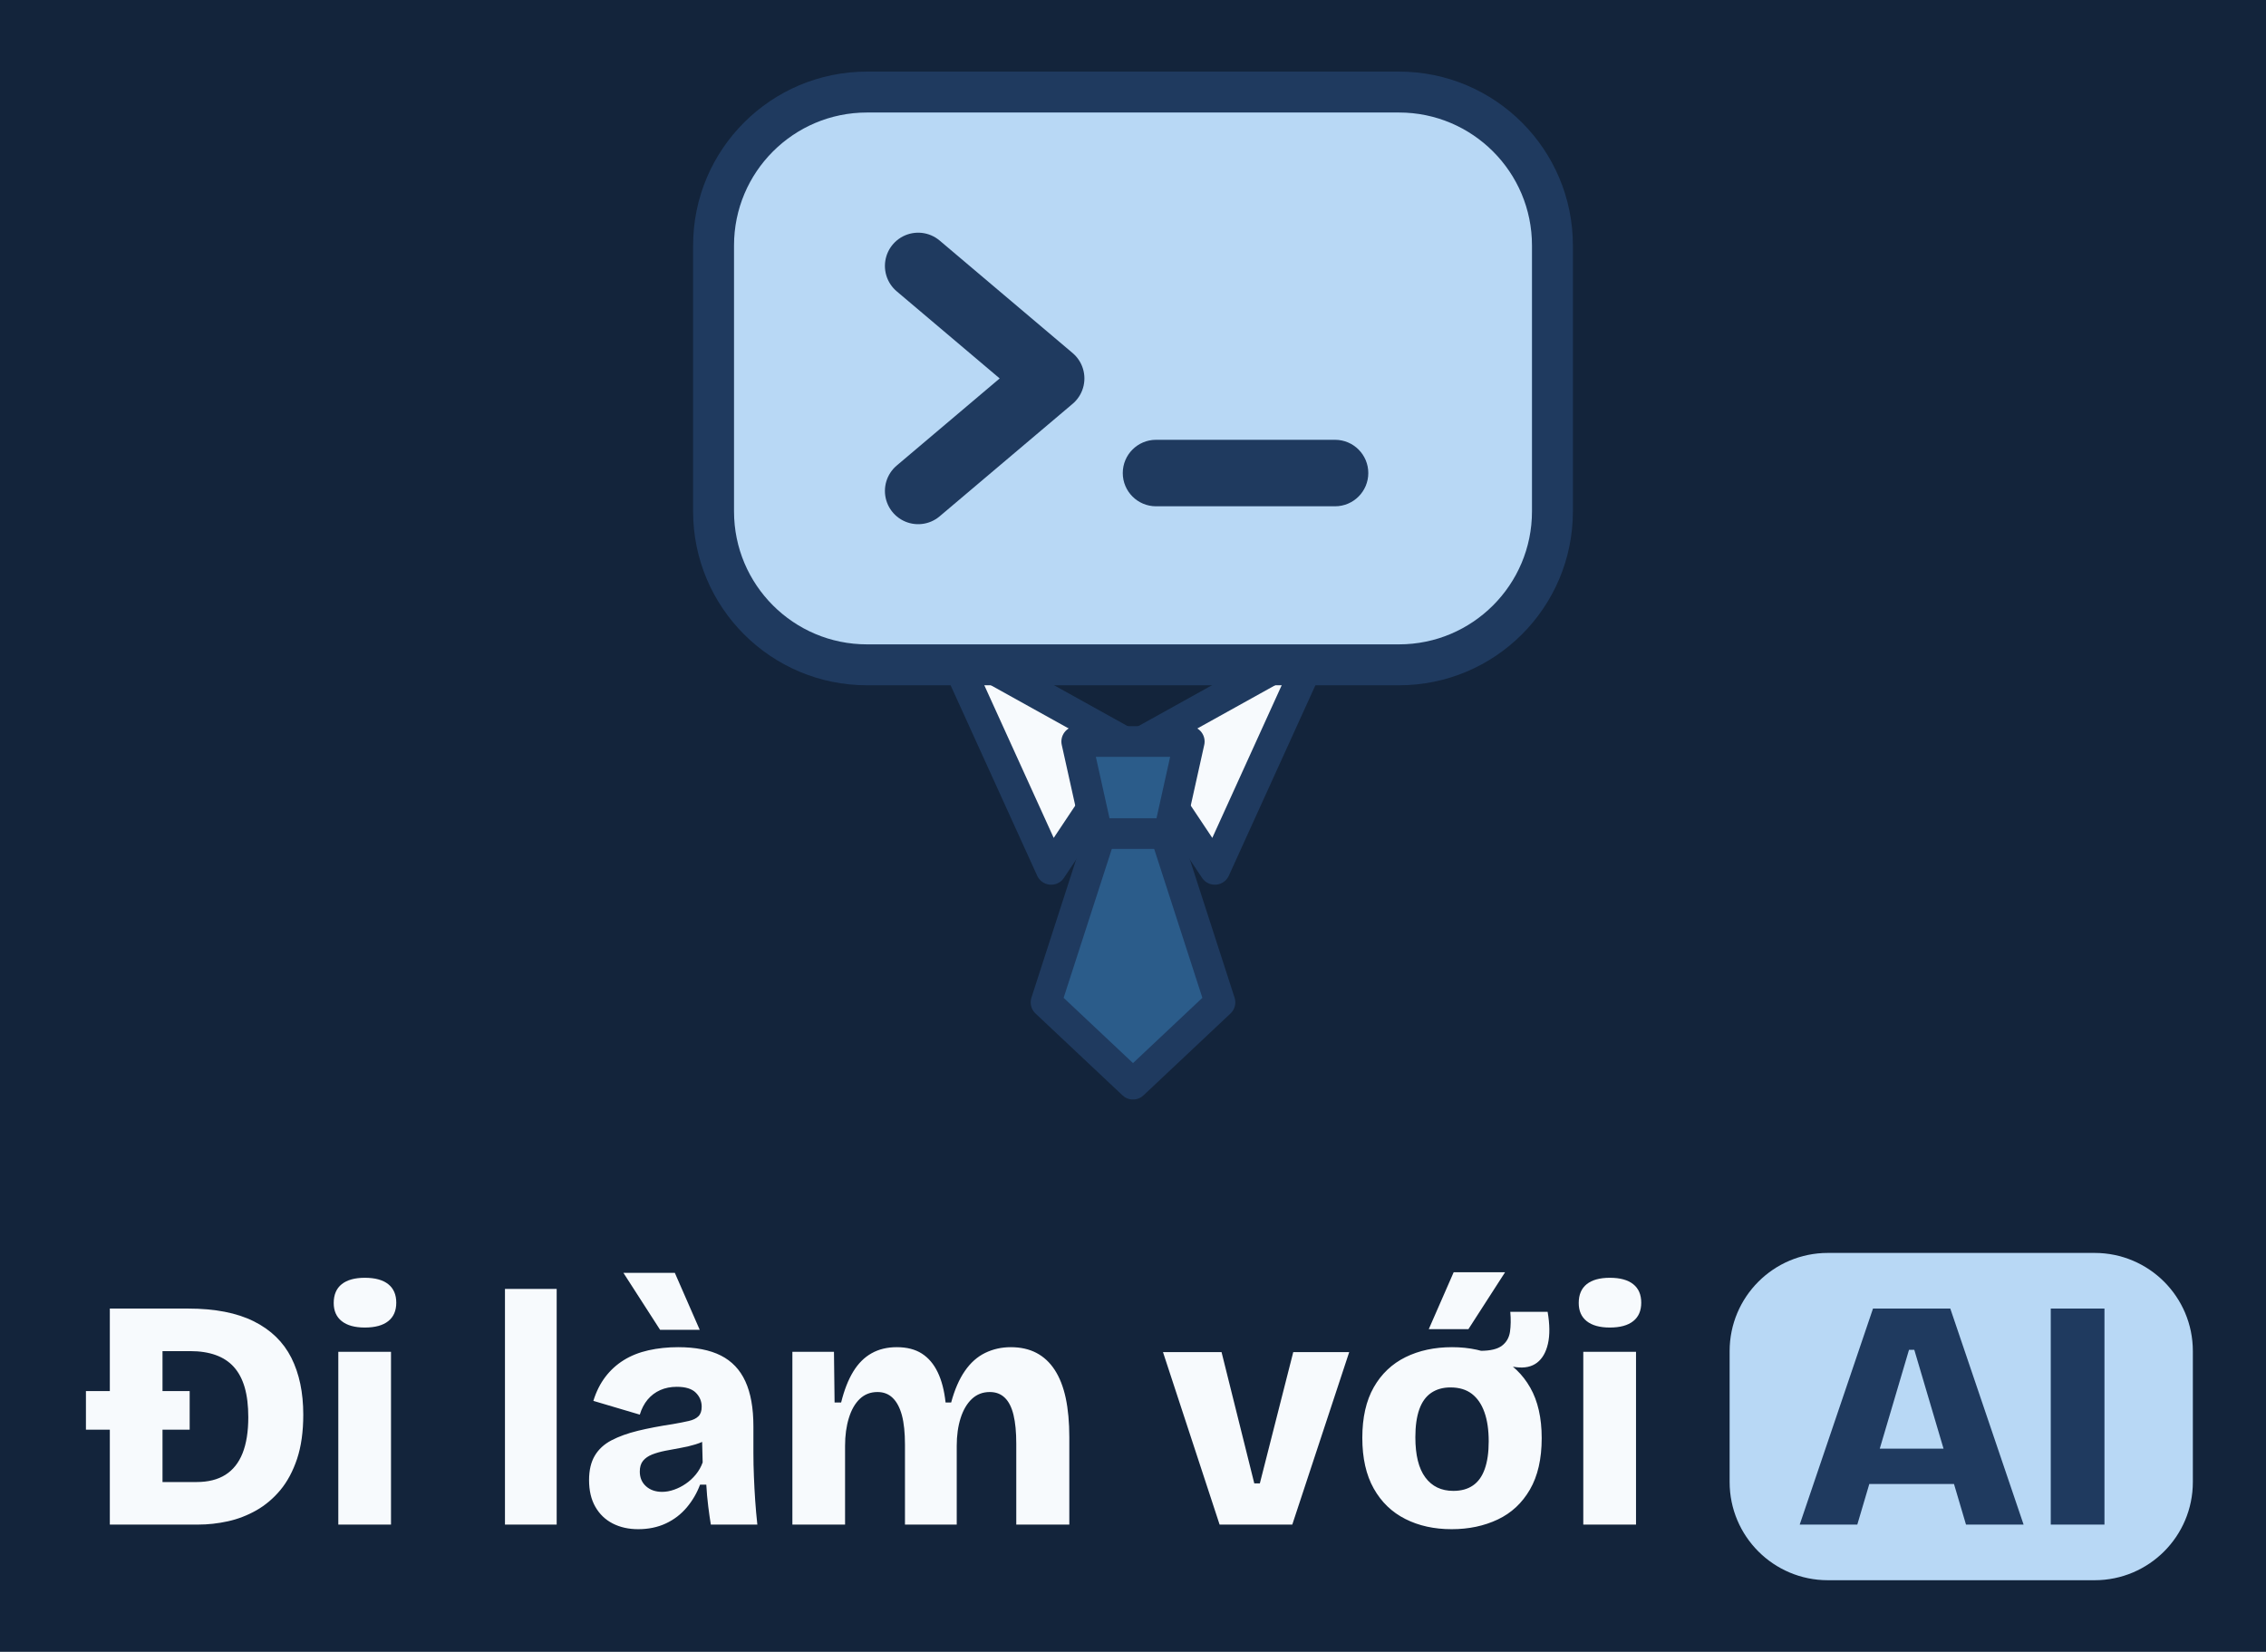
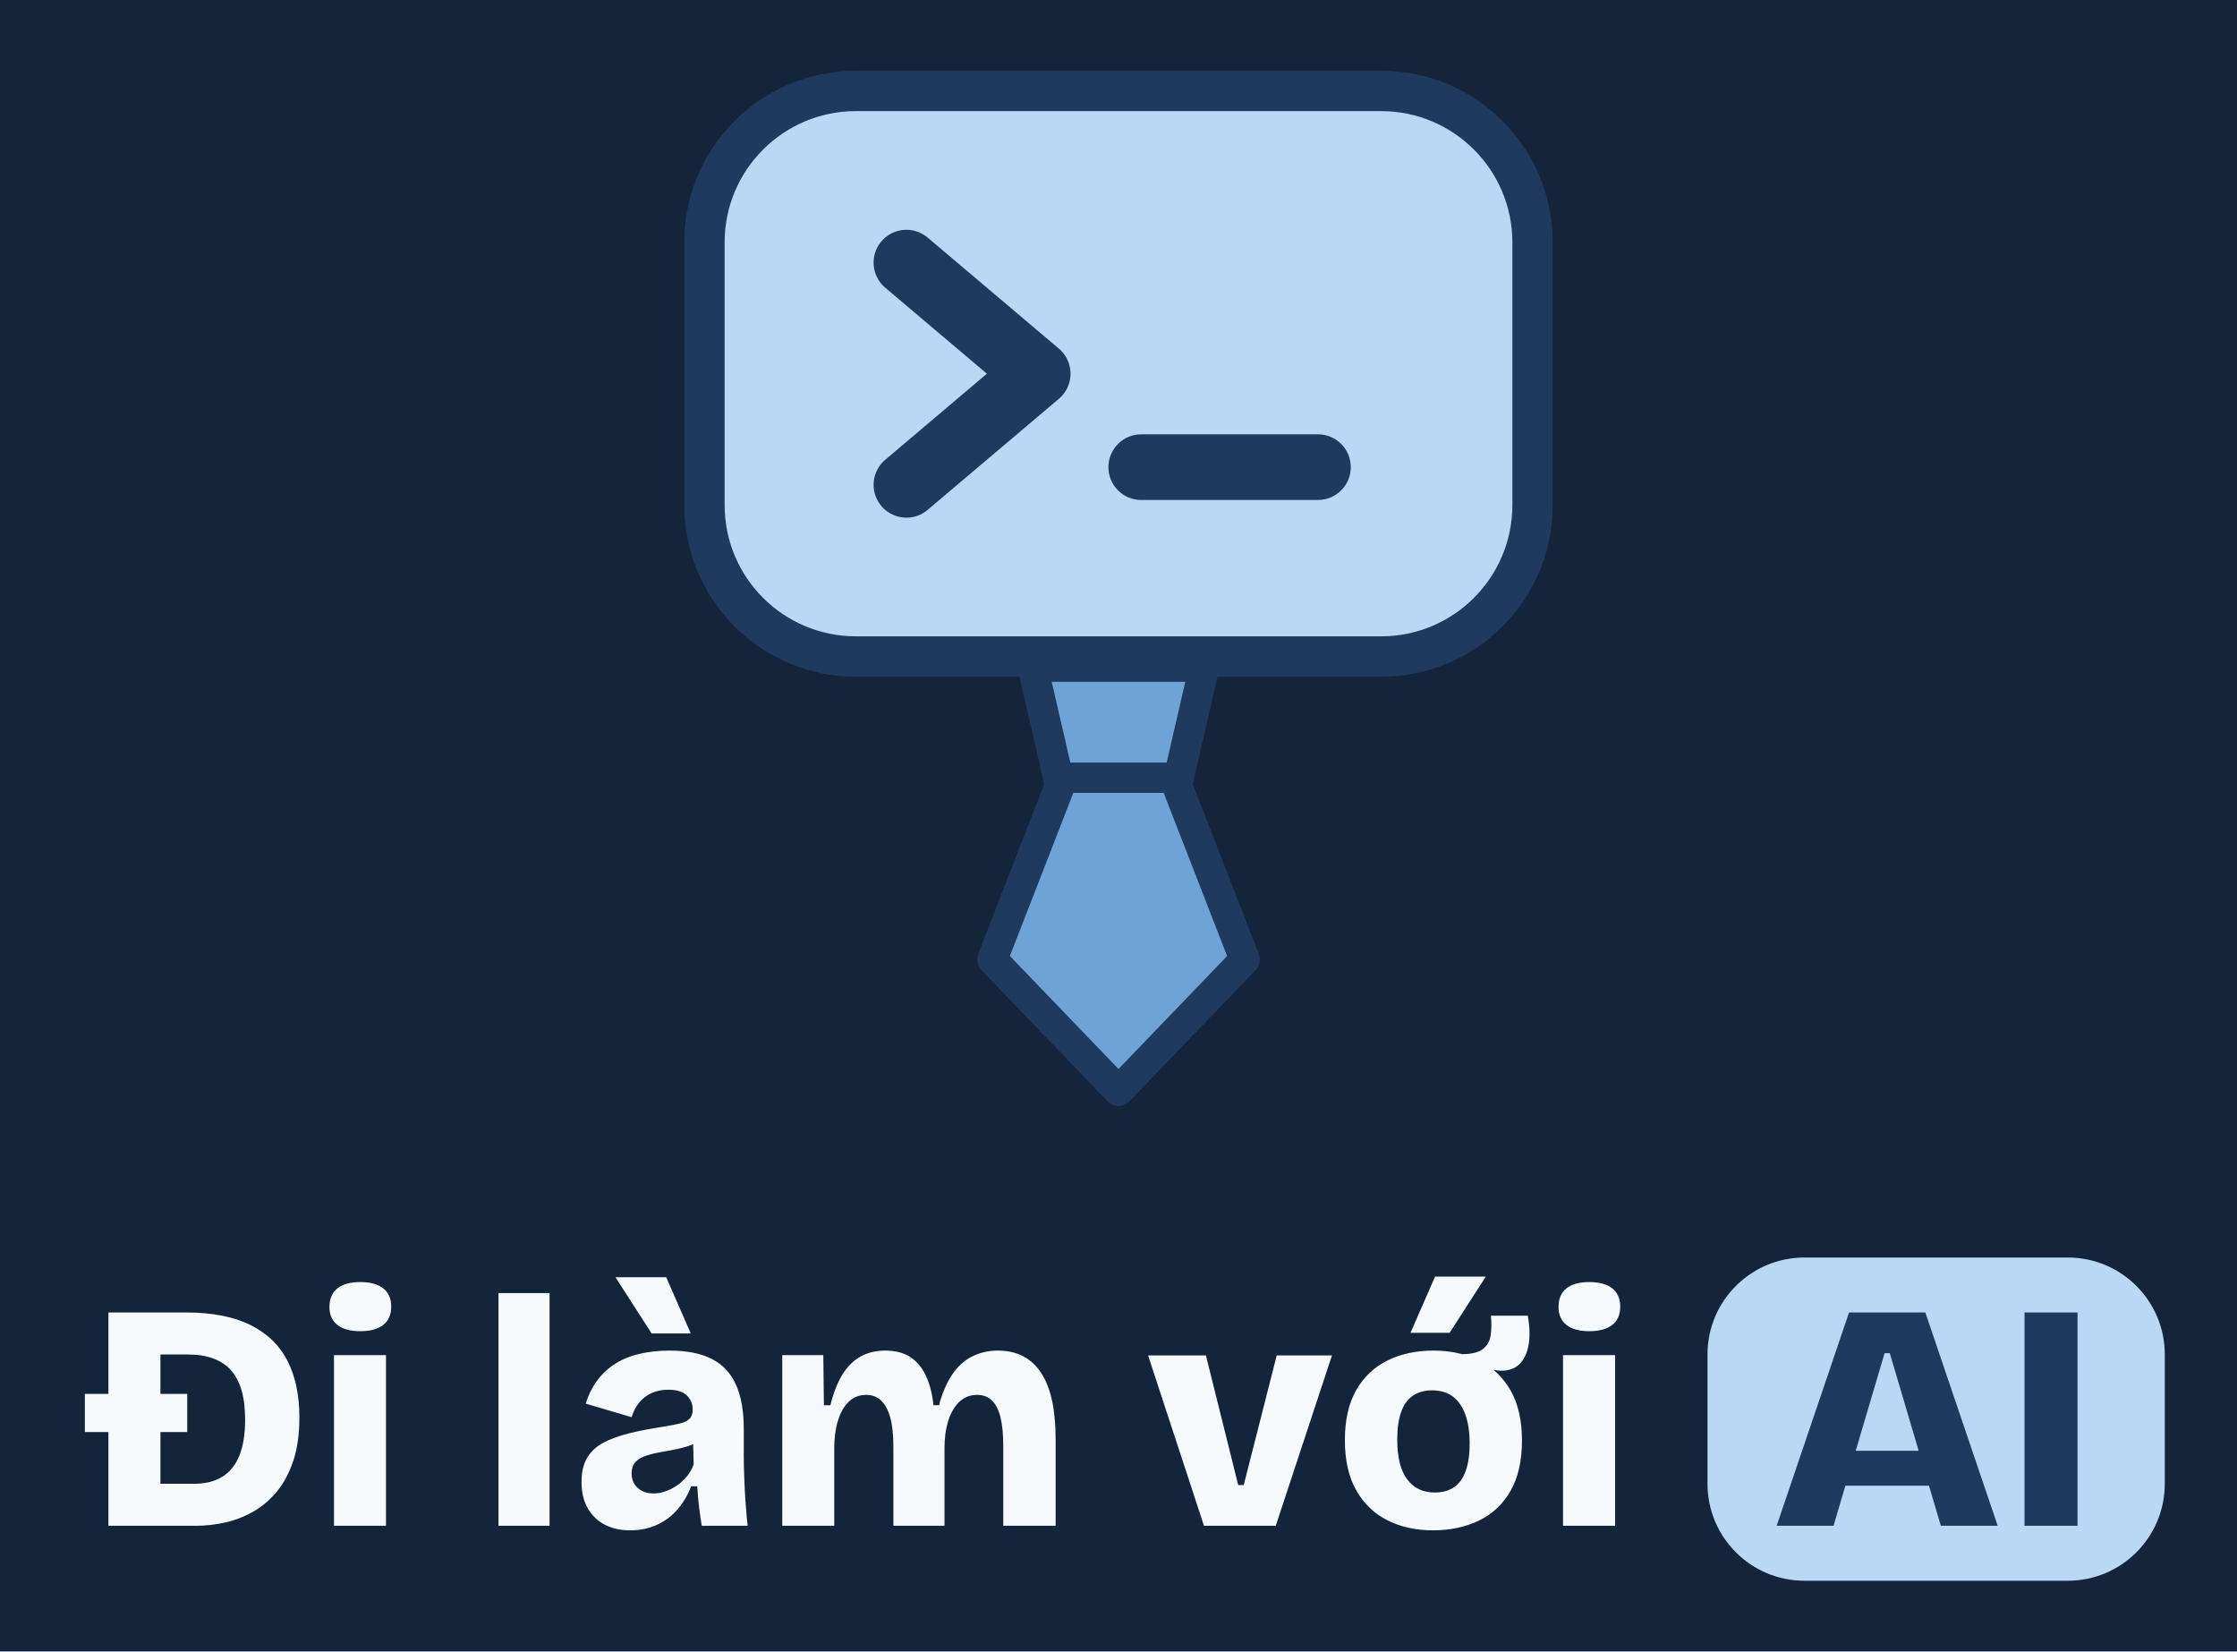
- <svg xmlns="http://www.w3.org/2000/svg" viewBox="0 0 443 323" width="443" height="323">
-   <rect width="443" height="323" fill="#13243B" />
+ <svg xmlns="http://www.w3.org/2000/svg" viewBox="0 0 443 327" width="443" height="327">
+   <rect width="443" height="327" fill="#13243B" />
  <g transform="translate(0 0)">
    <g transform="translate(121.5 0)">
      <g>
-         <path d="M64 126 L100 146 L84 170 Z" fill="#F7FAFD" stroke="#1F3A5F" stroke-width="6" stroke-linejoin="round" />
-         <path d="M136 126 L100 146 L116 170 Z" fill="#F7FAFD" stroke="#1F3A5F" stroke-width="6" stroke-linejoin="round" />
-         <path d="M94 162 L106 162 L117 196 L100 212 L83 196 Z" fill="#2B5C8A" stroke="#1F3A5F" stroke-width="6" stroke-linejoin="round" />
-         <path d="M89 145 L111 145 L107 163 L93 163 Z" fill="#2B5C8A" stroke="#1F3A5F" stroke-width="6" stroke-linejoin="round" />
+         <path d="M83 132 L117 132 L111 158 L89 158 Z" fill="#6FA3D6" stroke="#1F3A5F" stroke-width="6" stroke-linejoin="round" />
+         <path d="M89 154 L111 154 L125 190 L100 216 L75 190 Z" fill="#6FA3D6" stroke="#1F3A5F" stroke-width="6" stroke-linejoin="round" />
        <rect x="18" y="18" width="164" height="112" rx="30" fill="#B8D8F5" stroke="#1F3A5F" stroke-width="8" />
        <path d="M58 52 L84 74 L58 96" fill="none" stroke="#1F3A5F" stroke-width="13" stroke-linecap="round" stroke-linejoin="round" />
        <rect x="98" y="86" width="48" height="13" rx="6.5" fill="#1F3A5F" />
      </g>
    </g>
-     <path d="M16.80 279.56L16.80 272.01L37.08 272.01L37.08 279.56L16.80 279.56ZM38.75 298.12L26.27 298.12L26.27 289.80L38.43 289.80Q41.82 289.80 44.06 288.39Q46.30 286.98 47.42 284.17Q48.54 281.35 48.54 277.13L48.54 277.13Q48.54 273.74 47.84 271.30Q47.13 268.87 45.72 267.30Q44.32 265.74 42.17 264.97Q40.03 264.20 37.15 264.20L37.15 264.20L26.27 264.20L26.27 255.88L36.76 255.88Q44.64 255.88 49.63 258.38Q54.62 260.87 56.96 265.51Q59.29 270.15 59.29 276.62L59.29 276.62Q59.29 281.61 58.08 285.26Q56.86 288.90 54.81 291.37Q52.76 293.83 50.11 295.34Q47.45 296.84 44.54 297.48Q41.63 298.12 38.75 298.12L38.75 298.12ZM31.77 298.12L21.47 298.12L21.47 255.88L31.77 255.88L31.77 298.12ZM76.44 298.12L66.14 298.12L66.14 264.33L76.44 264.33L76.44 298.12ZM71.32 259.59L71.32 259.59Q68.38 259.59 66.81 258.34Q65.24 257.10 65.24 254.79L65.24 254.79Q65.24 252.36 66.81 251.11Q68.38 249.86 71.32 249.86L71.32 249.86Q74.33 249.86 75.90 251.11Q77.47 252.36 77.47 254.73L77.47 254.73Q77.47 257.10 75.90 258.34Q74.33 259.59 71.32 259.59ZM108.83 298.12L98.72 298.12L98.72 252.04L108.83 252.04L108.83 298.12ZM124.76 299.02L124.76 299.02Q121.95 299.02 119.77 297.90Q117.60 296.78 116.38 294.63Q115.16 292.49 115.16 289.42L115.16 289.42Q115.16 286.54 116.28 284.65Q117.40 282.76 119.55 281.64Q121.69 280.52 124.70 279.78Q127.71 279.05 131.55 278.47L131.55 278.47Q133.40 278.15 134.65 277.86Q135.90 277.58 136.54 276.94Q137.18 276.30 137.18 275.08L137.18 275.08Q137.18 273.48 136.03 272.33Q134.88 271.18 132.32 271.18L132.32 271.18Q130.52 271.18 129.08 271.82Q127.64 272.46 126.62 273.67Q125.60 274.89 125.08 276.62L125.08 276.62L116.00 273.93Q116.83 271.24 118.33 269.26Q119.84 267.27 121.95 265.96Q124.06 264.65 126.78 264.04Q129.50 263.43 132.57 263.43L132.57 263.43Q137.69 263.43 140.92 265.06Q144.16 266.70 145.72 270.12Q147.29 273.54 147.29 278.92L147.29 278.92L147.29 284.10Q147.29 286.41 147.39 288.74Q147.48 291.08 147.64 293.42Q147.80 295.75 148.06 298.12L148.06 298.12L138.97 298.12Q138.72 296.65 138.46 294.57Q138.20 292.49 138.08 290.31L138.08 290.31L136.86 290.31Q135.96 292.74 134.27 294.76Q132.57 296.78 130.17 297.90Q127.77 299.02 124.76 299.02ZM129.44 291.72L129.44 291.72Q130.59 291.72 131.77 291.30Q132.96 290.89 134.04 290.15Q135.13 289.42 136.03 288.33Q136.92 287.24 137.37 285.96L137.37 285.96L137.24 280.90L138.65 281.22Q137.44 281.99 135.96 282.44Q134.49 282.89 132.99 283.14Q131.48 283.40 130.04 283.69Q128.60 283.98 127.48 284.42Q126.36 284.87 125.72 285.64Q125.08 286.41 125.08 287.75L125.08 287.75Q125.08 289.54 126.30 290.63Q127.52 291.72 129.44 291.72ZM136.80 260.04L129.05 260.04L121.88 248.90L131.93 248.90L136.80 260.04ZM165.21 298.12L154.91 298.12L154.91 276.30L154.91 264.33L163.04 264.33L163.16 274.25L164.44 274.25Q165.34 270.60 166.81 268.20Q168.28 265.80 170.40 264.62Q172.51 263.43 175.32 263.43L175.32 263.43Q178.27 263.43 180.22 264.68Q182.17 265.93 183.32 268.33Q184.48 270.73 184.86 274.25L184.86 274.25L185.95 274.25Q186.97 270.47 188.64 268.07Q190.30 265.67 192.60 264.55Q194.91 263.43 197.60 263.43L197.60 263.43Q200.48 263.43 202.62 264.55Q204.76 265.67 206.20 267.88Q207.64 270.09 208.35 273.38Q209.05 276.68 209.05 281.03L209.05 281.03L209.05 298.12L198.68 298.12L198.68 282.31Q198.68 278.92 198.14 276.68Q197.60 274.44 196.44 273.32Q195.29 272.20 193.50 272.20L193.50 272.20Q191.45 272.20 190.01 273.54Q188.57 274.89 187.80 277.29Q187.04 279.69 187.04 282.70L187.04 282.70L187.04 298.12L176.92 298.12L176.92 282.50Q176.92 278.98 176.32 276.74Q175.71 274.50 174.52 273.35Q173.34 272.20 171.55 272.20L171.55 272.20Q169.50 272.20 168.09 273.54Q166.68 274.89 165.95 277.29Q165.21 279.69 165.21 282.70L165.21 282.70L165.21 298.12ZM252.64 298.12L238.43 298.12L227.36 264.39L238.81 264.39L245.21 290.06L246.30 290.06L252.83 264.39L263.77 264.39L252.64 298.12ZM296.41 267.34L296.41 267.34L289.44 266.38L289.44 264.14Q292.32 264.14 293.63 263.14Q294.94 262.15 295.20 260.42Q295.45 258.70 295.26 256.52L295.26 256.52L302.56 256.52Q303.20 260.23 302.62 262.76Q302.04 265.29 300.48 266.47Q298.91 267.66 296.41 267.34ZM283.80 299.02L283.80 299.02Q278.68 299.02 274.75 297.03Q270.81 295.05 268.57 291.08Q266.33 287.11 266.33 281.16L266.33 281.16Q266.33 275.21 268.57 271.27Q270.81 267.34 274.78 265.38Q278.75 263.43 283.87 263.43L283.87 263.43Q288.99 263.43 292.96 265.42Q296.92 267.40 299.16 271.34Q301.40 275.27 301.40 281.22L301.40 281.22Q301.40 287.30 299.10 291.27Q296.80 295.24 292.80 297.13Q288.80 299.02 283.80 299.02ZM284.12 291.53L284.12 291.53Q286.43 291.53 287.96 290.47Q289.50 289.42 290.27 287.24Q291.04 285.06 291.04 281.86L291.04 281.86Q291.04 278.47 290.20 276.14Q289.37 273.80 287.74 272.55Q286.11 271.30 283.55 271.30L283.55 271.30Q281.37 271.30 279.80 272.36Q278.24 273.42 277.47 275.59Q276.70 277.77 276.70 281.03L276.70 281.03Q276.70 286.28 278.65 288.90Q280.60 291.53 284.12 291.53ZM294.24 248.78L287.07 259.91L279.32 259.91L284.19 248.78L294.24 248.78ZM319.84 298.12L309.53 298.12L309.53 264.33L319.84 264.33L319.84 298.12ZM314.72 259.59L314.72 259.59Q311.77 259.59 310.20 258.34Q308.64 257.10 308.64 254.79L308.64 254.79Q308.64 252.36 310.20 251.11Q311.77 249.86 314.72 249.86L314.72 249.86Q317.72 249.86 319.29 251.11Q320.86 252.36 320.86 254.73L320.86 254.73Q320.86 257.10 319.29 258.34Q317.72 259.59 314.72 259.59Z" fill="#F7FAFD" />
-     <rect x="338.14" y="245" width="90.56" height="64" rx="19.2" fill="#B8D8F5" />
-     <path d="M363.10 298.12L351.84 298.12L366.17 255.88L381.28 255.88L395.61 298.12L384.35 298.12L374.24 263.94L373.21 263.94L363.10 298.12ZM388.64 290.18L360.35 290.18L360.35 283.27L388.64 283.27L388.64 290.18ZM411.42 298.12L400.92 298.12L400.92 255.88L411.42 255.88L411.42 298.12Z" fill="#1F3A5F" />
+     <path d="M16.80 283.56L16.80 276.01L37.08 276.01L37.08 283.56L16.80 283.56ZM38.75 302.12L26.27 302.12L26.27 293.80L38.43 293.80Q41.82 293.80 44.06 292.39Q46.30 290.98 47.42 288.17Q48.54 285.35 48.54 281.13L48.54 281.13Q48.54 277.74 47.84 275.30Q47.13 272.87 45.72 271.30Q44.32 269.74 42.17 268.97Q40.03 268.20 37.15 268.20L37.15 268.20L26.27 268.20L26.27 259.88L36.76 259.88Q44.64 259.88 49.63 262.38Q54.62 264.87 56.96 269.51Q59.29 274.15 59.29 280.62L59.29 280.62Q59.29 285.61 58.08 289.26Q56.86 292.90 54.81 295.37Q52.76 297.83 50.11 299.34Q47.45 300.84 44.54 301.48Q41.63 302.12 38.75 302.12L38.75 302.12ZM31.77 302.12L21.47 302.12L21.47 259.88L31.77 259.88L31.77 302.12ZM76.44 302.12L66.14 302.12L66.14 268.33L76.44 268.33L76.44 302.12ZM71.32 263.59L71.32 263.59Q68.38 263.59 66.81 262.34Q65.24 261.10 65.24 258.79L65.24 258.79Q65.24 256.36 66.81 255.11Q68.38 253.86 71.32 253.86L71.32 253.86Q74.33 253.86 75.90 255.11Q77.47 256.36 77.47 258.73L77.47 258.73Q77.47 261.10 75.90 262.34Q74.33 263.59 71.32 263.59ZM108.83 302.12L98.72 302.12L98.72 256.04L108.83 256.04L108.83 302.12ZM124.76 303.02L124.76 303.02Q121.95 303.02 119.77 301.90Q117.60 300.78 116.38 298.63Q115.16 296.49 115.16 293.42L115.16 293.42Q115.16 290.54 116.28 288.65Q117.40 286.76 119.55 285.64Q121.69 284.52 124.70 283.78Q127.71 283.05 131.55 282.47L131.55 282.47Q133.40 282.15 134.65 281.86Q135.90 281.58 136.54 280.94Q137.18 280.30 137.18 279.08L137.18 279.08Q137.18 277.48 136.03 276.33Q134.88 275.18 132.32 275.18L132.32 275.18Q130.52 275.18 129.08 275.82Q127.64 276.46 126.62 277.67Q125.60 278.89 125.08 280.62L125.08 280.62L116.00 277.93Q116.83 275.24 118.33 273.26Q119.84 271.27 121.95 269.96Q124.06 268.65 126.78 268.04Q129.50 267.43 132.57 267.43L132.57 267.43Q137.69 267.43 140.92 269.06Q144.16 270.70 145.72 274.12Q147.29 277.54 147.29 282.92L147.29 282.92L147.29 288.10Q147.29 290.41 147.39 292.74Q147.48 295.08 147.64 297.42Q147.80 299.75 148.06 302.12L148.06 302.12L138.97 302.12Q138.72 300.65 138.46 298.57Q138.20 296.49 138.08 294.31L138.08 294.31L136.86 294.31Q135.96 296.74 134.27 298.76Q132.57 300.78 130.17 301.90Q127.77 303.02 124.76 303.02ZM129.44 295.72L129.44 295.72Q130.59 295.72 131.77 295.30Q132.96 294.89 134.04 294.15Q135.13 293.42 136.03 292.33Q136.92 291.24 137.37 289.96L137.37 289.96L137.24 284.90L138.65 285.22Q137.44 285.99 135.96 286.44Q134.49 286.89 132.99 287.14Q131.48 287.40 130.04 287.69Q128.60 287.98 127.48 288.42Q126.36 288.87 125.72 289.64Q125.08 290.41 125.08 291.75L125.08 291.75Q125.08 293.54 126.30 294.63Q127.52 295.72 129.44 295.72ZM136.80 264.04L129.05 264.04L121.88 252.90L131.93 252.90L136.80 264.04ZM165.21 302.12L154.91 302.12L154.91 280.30L154.91 268.33L163.04 268.33L163.16 278.25L164.44 278.25Q165.34 274.60 166.81 272.20Q168.28 269.80 170.40 268.62Q172.51 267.43 175.32 267.43L175.32 267.43Q178.27 267.43 180.22 268.68Q182.17 269.93 183.32 272.33Q184.48 274.73 184.86 278.25L184.86 278.25L185.95 278.25Q186.97 274.47 188.64 272.07Q190.30 269.67 192.60 268.55Q194.91 267.43 197.60 267.43L197.60 267.43Q200.48 267.43 202.62 268.55Q204.76 269.67 206.20 271.88Q207.64 274.09 208.35 277.38Q209.05 280.68 209.05 285.03L209.05 285.03L209.05 302.12L198.68 302.12L198.68 286.31Q198.68 282.92 198.14 280.68Q197.60 278.44 196.44 277.32Q195.29 276.20 193.50 276.20L193.50 276.20Q191.45 276.20 190.01 277.54Q188.57 278.89 187.80 281.29Q187.04 283.69 187.04 286.70L187.04 286.70L187.04 302.12L176.92 302.12L176.92 286.50Q176.92 282.98 176.32 280.74Q175.71 278.50 174.52 277.35Q173.34 276.20 171.55 276.20L171.55 276.20Q169.50 276.20 168.09 277.54Q166.68 278.89 165.95 281.29Q165.21 283.69 165.21 286.70L165.21 286.70L165.21 302.12ZM252.64 302.12L238.43 302.12L227.36 268.39L238.81 268.39L245.21 294.06L246.30 294.06L252.83 268.39L263.77 268.39L252.64 302.12ZM296.41 271.34L296.41 271.34L289.44 270.38L289.44 268.14Q292.32 268.14 293.63 267.14Q294.94 266.15 295.20 264.42Q295.45 262.70 295.26 260.52L295.26 260.52L302.56 260.52Q303.20 264.23 302.62 266.76Q302.04 269.29 300.48 270.47Q298.91 271.66 296.41 271.34ZM283.80 303.02L283.80 303.02Q278.68 303.02 274.75 301.03Q270.81 299.05 268.57 295.08Q266.33 291.11 266.33 285.16L266.33 285.16Q266.33 279.21 268.57 275.27Q270.81 271.34 274.78 269.38Q278.75 267.43 283.87 267.43L283.87 267.43Q288.99 267.43 292.96 269.42Q296.92 271.40 299.16 275.34Q301.40 279.27 301.40 285.22L301.40 285.22Q301.40 291.30 299.10 295.27Q296.80 299.24 292.80 301.13Q288.80 303.02 283.80 303.02ZM284.12 295.53L284.12 295.53Q286.43 295.53 287.96 294.47Q289.50 293.42 290.27 291.24Q291.04 289.06 291.04 285.86L291.04 285.86Q291.04 282.47 290.20 280.14Q289.37 277.80 287.74 276.55Q286.11 275.30 283.55 275.30L283.55 275.30Q281.37 275.30 279.80 276.36Q278.24 277.42 277.47 279.59Q276.70 281.77 276.70 285.03L276.70 285.03Q276.70 290.28 278.65 292.90Q280.60 295.53 284.12 295.53ZM294.24 252.78L287.07 263.91L279.32 263.91L284.19 252.78L294.24 252.78ZM319.84 302.12L309.53 302.12L309.53 268.33L319.84 268.33L319.84 302.12ZM314.72 263.59L314.72 263.59Q311.77 263.59 310.20 262.34Q308.64 261.10 308.64 258.79L308.64 258.79Q308.64 256.36 310.20 255.11Q311.77 253.86 314.72 253.86L314.72 253.86Q317.72 253.86 319.29 255.11Q320.86 256.36 320.86 258.73L320.86 258.73Q320.86 261.10 319.29 262.34Q317.72 263.59 314.72 263.59Z" fill="#F7FAFD" />
+     <rect x="338.14" y="249" width="90.56" height="64" rx="19.2" fill="#B8D8F5" />
+     <path d="M363.10 302.12L351.84 302.12L366.17 259.88L381.28 259.88L395.61 302.12L384.35 302.12L374.24 267.94L373.21 267.94L363.10 302.12ZM388.64 294.18L360.35 294.18L360.35 287.27L388.64 287.27L388.64 294.18ZM411.42 302.12L400.92 302.12L400.92 259.88L411.42 259.88L411.42 302.12Z" fill="#1F3A5F" />
  </g>
</svg>
